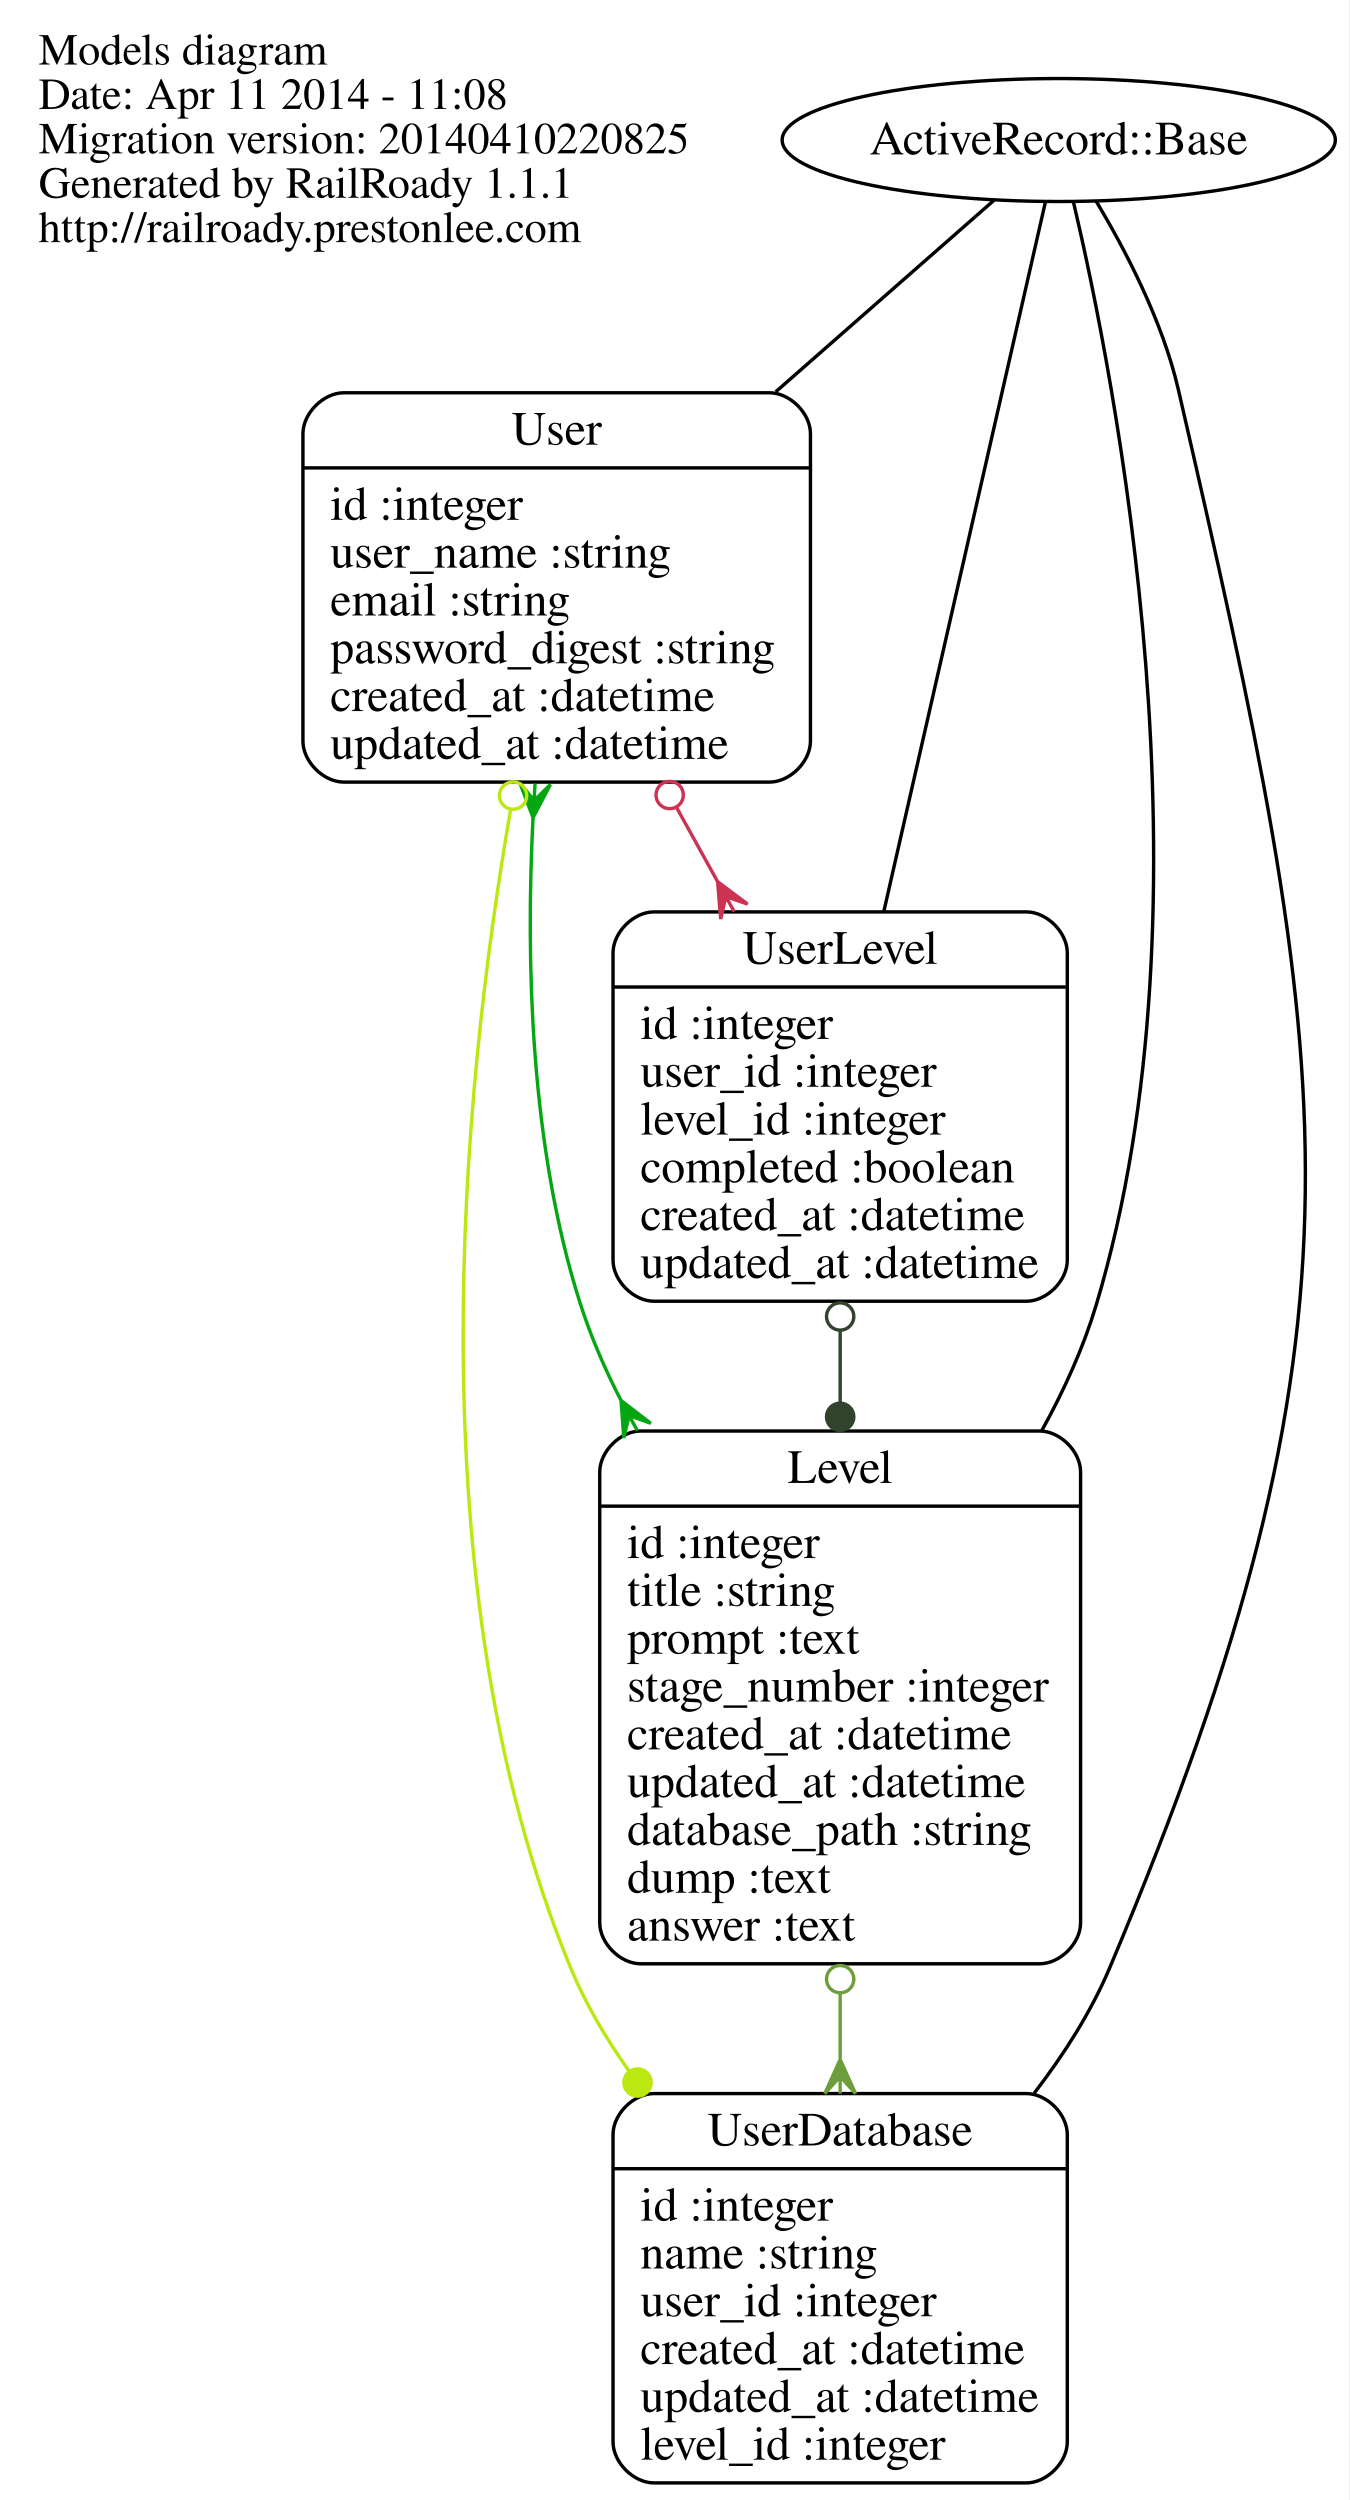
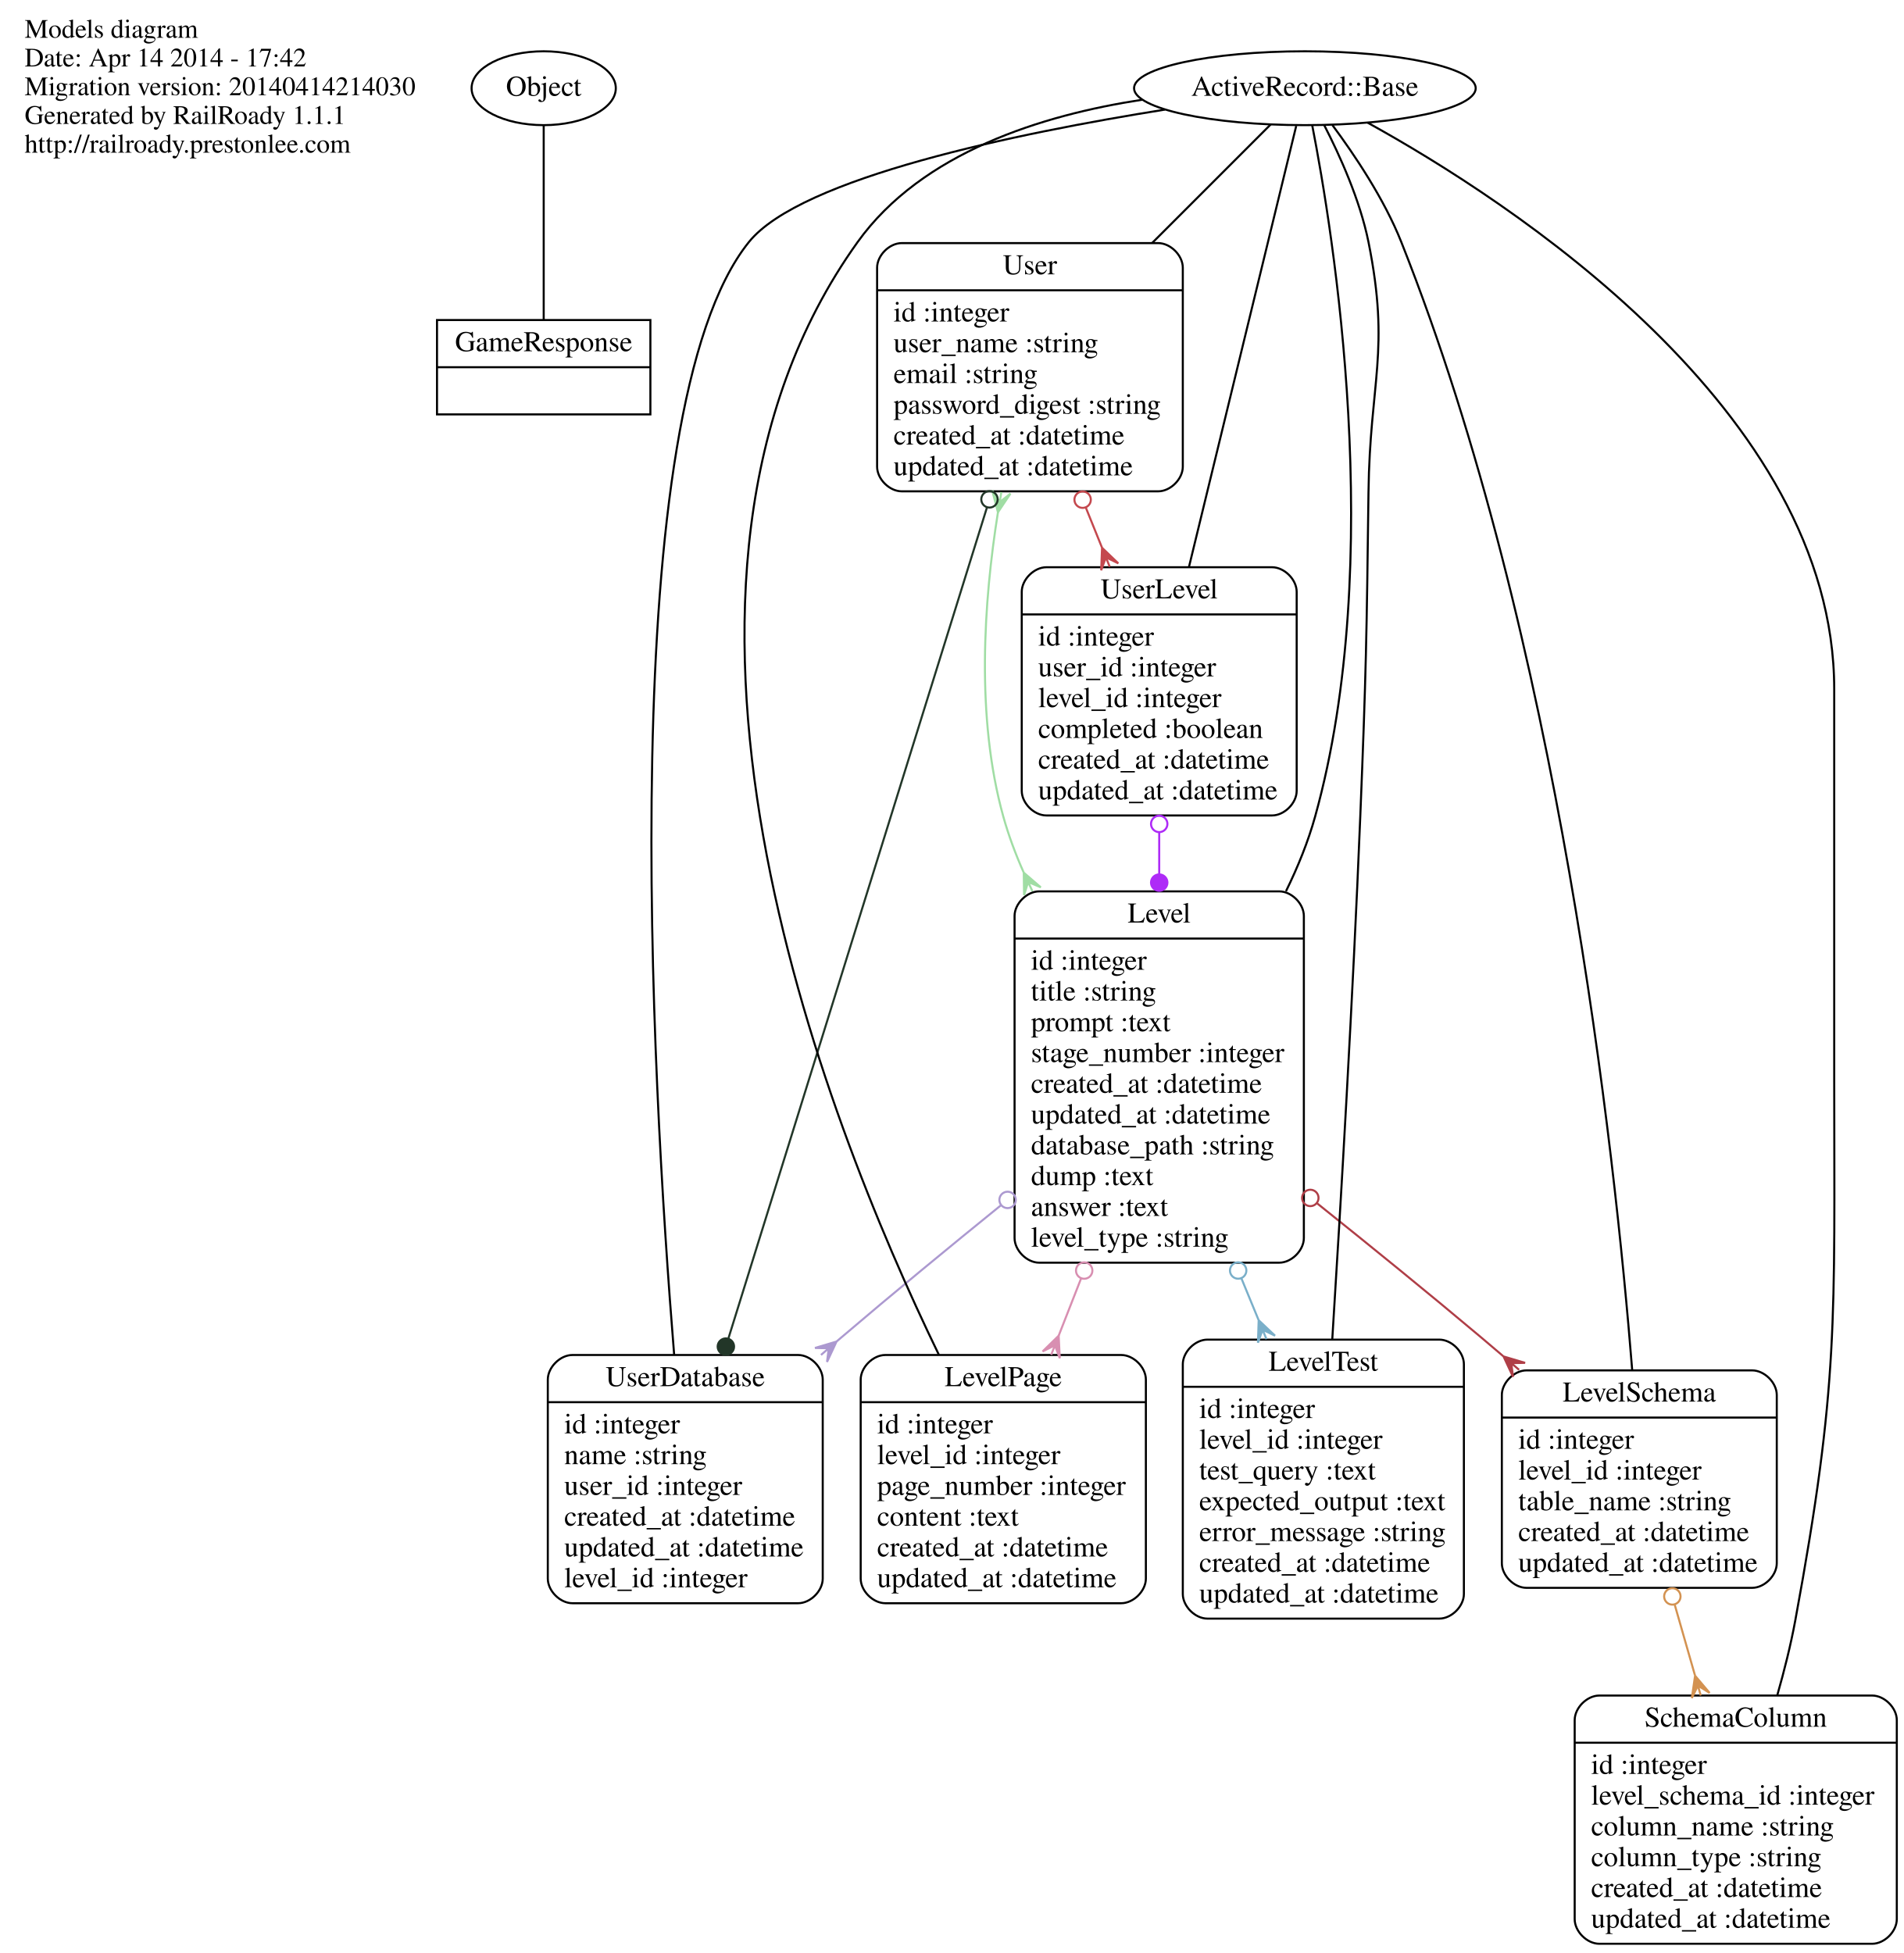
- <svg xmlns="http://www.w3.org/2000/svg" width="395pt" height="732pt" viewBox="0.00 0.00 395.00 732.00">
-   <g id="graph0" class="graph" transform="scale(1 1) rotate(0) translate(4 728)">
-     <polygon fill="white" stroke="none" points="-4,4 -4,-728 391,-728 391,4 -4,4" />
+ <svg xmlns="http://www.w3.org/2000/svg" width="928pt" height="952pt" viewBox="0.00 0.00 928.00 952.00">
+   <g id="graph0" class="graph" transform="scale(1 1) rotate(0) translate(4 948)">
+     <polygon fill="white" stroke="none" points="-4,4 -4,-948 924,-948 924,4 -4,4" />
    <g id="node1" class="node">
-       <text text-anchor="start" x="7.312" y="-709.1" font-family="Times,serif" font-size="13.00">Models diagram</text>
-       <text text-anchor="start" x="7.312" y="-696.1" font-family="Times,serif" font-size="13.00">Date: Apr 11 2014 - 11:08</text>
-       <text text-anchor="start" x="7.312" y="-683.1" font-family="Times,serif" font-size="13.00">Migration version: 20140410220825</text>
-       <text text-anchor="start" x="7.312" y="-670.1" font-family="Times,serif" font-size="13.00">Generated by RailRoady 1.1.1</text>
-       <text text-anchor="start" x="7.312" y="-657.1" font-family="Times,serif" font-size="13.00">http://railroady.prestonlee.com</text>
+       <text text-anchor="start" x="8" y="-929.6" font-family="Times,serif" font-size="13.00">Models diagram</text>
+       <text text-anchor="start" x="8" y="-915.6" font-family="Times,serif" font-size="13.00">Date: Apr 14 2014 - 17:42</text>
+       <text text-anchor="start" x="8" y="-901.6" font-family="Times,serif" font-size="13.00">Migration version: 20140414214030</text>
+       <text text-anchor="start" x="8" y="-887.6" font-family="Times,serif" font-size="13.00">Generated by RailRoady 1.1.1</text>
+       <text text-anchor="start" x="8" y="-873.6" font-family="Times,serif" font-size="13.00">http://railroady.prestonlee.com</text>
    </g>
    <g id="node2" class="node">
-       <path fill="none" stroke="black" d="M183.605,-153C183.605,-153 300.395,-153 300.395,-153 306.395,-153 312.395,-159 312.395,-165 312.395,-165 312.395,-297 312.395,-297 312.395,-303 306.395,-309 300.395,-309 300.395,-309 183.605,-309 183.605,-309 177.605,-309 171.605,-303 171.605,-297 171.605,-297 171.605,-165 171.605,-165 171.605,-159 177.605,-153 183.605,-153" />
-       <text text-anchor="middle" x="242" y="-293.8" font-family="Times,serif" font-size="14.00">Level</text>
-       <polyline fill="none" stroke="black" points="171.605,-287 312.395,-287 " />
-       <text text-anchor="start" x="179.605" y="-271.8" font-family="Times,serif" font-size="14.00">id :integer</text>
-       <text text-anchor="start" x="179.605" y="-257.8" font-family="Times,serif" font-size="14.00">title :string</text>
-       <text text-anchor="start" x="179.605" y="-243.8" font-family="Times,serif" font-size="14.00">prompt :text</text>
-       <text text-anchor="start" x="179.605" y="-229.8" font-family="Times,serif" font-size="14.00">stage_number :integer</text>
-       <text text-anchor="start" x="179.605" y="-215.8" font-family="Times,serif" font-size="14.00">created_at :datetime</text>
-       <text text-anchor="start" x="179.605" y="-201.8" font-family="Times,serif" font-size="14.00">updated_at :datetime</text>
-       <text text-anchor="start" x="179.605" y="-187.8" font-family="Times,serif" font-size="14.00">database_path :string</text>
-       <text text-anchor="start" x="179.605" y="-173.8" font-family="Times,serif" font-size="14.00">dump :text</text>
-       <text text-anchor="start" x="179.605" y="-159.8" font-family="Times,serif" font-size="14.00">answer :text</text>
+       <polygon fill="none" stroke="black" points="209,-746 209,-792 313,-792 313,-746 209,-746" />
+       <text text-anchor="middle" x="261" y="-776.8" font-family="Times,serif" font-size="14.00">GameResponse</text>
+       <polyline fill="none" stroke="black" points="209,-769 313,-769 " />
+       <text text-anchor="middle" x="261" y="-753.8" font-family="Times,serif" font-size="14.00"> </text>
+     </g>
+     <g id="node3" class="node">
+       <path fill="none" stroke="black" d="M502.5,-332.5C502.5,-332.5 619.5,-332.5 619.5,-332.5 625.5,-332.5 631.5,-338.5 631.5,-344.5 631.5,-344.5 631.5,-501.5 631.5,-501.5 631.5,-507.5 625.5,-513.5 619.5,-513.5 619.5,-513.5 502.5,-513.5 502.5,-513.5 496.5,-513.5 490.5,-507.5 490.5,-501.5 490.5,-501.5 490.5,-344.5 490.5,-344.5 490.5,-338.5 496.5,-332.5 502.5,-332.5" />
+       <text text-anchor="middle" x="561" y="-498.3" font-family="Times,serif" font-size="14.00">Level</text>
+       <polyline fill="none" stroke="black" points="490.5,-490.5 631.5,-490.5 " />
+       <text text-anchor="start" x="498.5" y="-475.3" font-family="Times,serif" font-size="14.00">id :integer</text>
+       <text text-anchor="start" x="498.5" y="-460.3" font-family="Times,serif" font-size="14.00">title :string</text>
+       <text text-anchor="start" x="498.5" y="-445.3" font-family="Times,serif" font-size="14.00">prompt :text</text>
+       <text text-anchor="start" x="498.5" y="-430.3" font-family="Times,serif" font-size="14.00">stage_number :integer</text>
+       <text text-anchor="start" x="498.5" y="-415.3" font-family="Times,serif" font-size="14.00">created_at :datetime</text>
+       <text text-anchor="start" x="498.5" y="-400.3" font-family="Times,serif" font-size="14.00">updated_at :datetime</text>
+       <text text-anchor="start" x="498.5" y="-385.3" font-family="Times,serif" font-size="14.00">database_path :string</text>
+       <text text-anchor="start" x="498.5" y="-370.3" font-family="Times,serif" font-size="14.00">dump :text</text>
+       <text text-anchor="start" x="498.5" y="-355.3" font-family="Times,serif" font-size="14.00">answer :text</text>
+       <text text-anchor="start" x="498.5" y="-340.3" font-family="Times,serif" font-size="14.00">level_type :string</text>
    </g>
    <g id="node4" class="node">
-       <path fill="none" stroke="black" d="M187.495,-1C187.495,-1 296.505,-1 296.505,-1 302.505,-1 308.505,-7 308.505,-13 308.505,-13 308.505,-103 308.505,-103 308.505,-109 302.505,-115 296.505,-115 296.505,-115 187.495,-115 187.495,-115 181.495,-115 175.495,-109 175.495,-103 175.495,-103 175.495,-13 175.495,-13 175.495,-7 181.495,-1 187.495,-1" />
-       <text text-anchor="middle" x="242" y="-99.8" font-family="Times,serif" font-size="14.00">UserDatabase</text>
-       <polyline fill="none" stroke="black" points="175.495,-93 308.505,-93 " />
-       <text text-anchor="start" x="183.495" y="-77.8" font-family="Times,serif" font-size="14.00">id :integer</text>
-       <text text-anchor="start" x="183.495" y="-63.8" font-family="Times,serif" font-size="14.00">name :string</text>
-       <text text-anchor="start" x="183.495" y="-49.8" font-family="Times,serif" font-size="14.00">user_id :integer</text>
-       <text text-anchor="start" x="183.495" y="-35.8" font-family="Times,serif" font-size="14.00">created_at :datetime</text>
-       <text text-anchor="start" x="183.495" y="-21.8" font-family="Times,serif" font-size="14.00">updated_at :datetime</text>
-       <text text-anchor="start" x="183.495" y="-7.8" font-family="Times,serif" font-size="14.00">level_id :integer</text>
+       <path fill="none" stroke="black" d="M427.5,-166.5C427.5,-166.5 542.5,-166.5 542.5,-166.5 548.5,-166.5 554.5,-172.5 554.5,-178.5 554.5,-178.5 554.5,-275.5 554.5,-275.5 554.5,-281.5 548.5,-287.5 542.5,-287.5 542.5,-287.5 427.5,-287.5 427.5,-287.5 421.5,-287.5 415.5,-281.5 415.5,-275.5 415.5,-275.5 415.5,-178.5 415.5,-178.5 415.5,-172.5 421.5,-166.5 427.5,-166.5" />
+       <text text-anchor="middle" x="485" y="-272.3" font-family="Times,serif" font-size="14.00">LevelPage</text>
+       <polyline fill="none" stroke="black" points="415.5,-264.5 554.5,-264.5 " />
+       <text text-anchor="start" x="423.5" y="-249.3" font-family="Times,serif" font-size="14.00">id :integer</text>
+       <text text-anchor="start" x="423.5" y="-234.3" font-family="Times,serif" font-size="14.00">level_id :integer</text>
+       <text text-anchor="start" x="423.5" y="-219.3" font-family="Times,serif" font-size="14.00">page_number :integer</text>
+       <text text-anchor="start" x="423.5" y="-204.3" font-family="Times,serif" font-size="14.00">content :text</text>
+       <text text-anchor="start" x="423.5" y="-189.3" font-family="Times,serif" font-size="14.00">created_at :datetime</text>
+       <text text-anchor="start" x="423.5" y="-174.3" font-family="Times,serif" font-size="14.00">updated_at :datetime</text>
+     </g>
+     <g id="edge3" class="edge">
+       <path fill="none" stroke="#d88fb1" d="M522.958,-324.893C519.257,-315.445 515.556,-305.997 511.996,-296.91" />
+       <ellipse fill="none" stroke="#d88fb1" cx="524.433" cy="-328.658" rx="4" ry="4" />
+       <polygon fill="#d88fb1" stroke="#d88fb1" points="511.991,-296.897 512.533,-285.944 510.167,-292.241 508.343,-287.586 508.343,-287.586 508.343,-287.586 510.167,-292.241 504.153,-289.227 511.991,-296.897 511.991,-296.897" />
+     </g>
+     <g id="node5" class="node">
+       <path fill="none" stroke="black" d="M740,-174C740,-174 850,-174 850,-174 856,-174 862,-180 862,-186 862,-186 862,-268 862,-268 862,-274 856,-280 850,-280 850,-280 740,-280 740,-280 734,-280 728,-274 728,-268 728,-268 728,-186 728,-186 728,-180 734,-174 740,-174" />
+       <text text-anchor="middle" x="795" y="-264.8" font-family="Times,serif" font-size="14.00">LevelSchema</text>
+       <polyline fill="none" stroke="black" points="728,-257 862,-257 " />
+       <text text-anchor="start" x="736" y="-241.8" font-family="Times,serif" font-size="14.00">id :integer</text>
+       <text text-anchor="start" x="736" y="-226.8" font-family="Times,serif" font-size="14.00">level_id :integer</text>
+       <text text-anchor="start" x="736" y="-211.8" font-family="Times,serif" font-size="14.00">table_name :string</text>
+       <text text-anchor="start" x="736" y="-196.8" font-family="Times,serif" font-size="14.00">created_at :datetime</text>
+       <text text-anchor="start" x="736" y="-181.8" font-family="Times,serif" font-size="14.00">updated_at :datetime</text>
+     </g>
+     <g id="edge5" class="edge">
+       <path fill="none" stroke="#af3e47" d="M637.98,-361.407C663.642,-340.894 692.245,-317.686 718,-296 721.47,-293.078 725.011,-290.065 728.574,-287.009" />
+       <ellipse fill="none" stroke="#af3e47" cx="634.649" cy="-364.066" rx="4" ry="4" />
+       <polygon fill="#af3e47" stroke="#af3e47" points="728.82,-286.797 739.331,-283.673 732.606,-283.531 736.392,-280.265 736.392,-280.265 736.392,-280.265 732.606,-283.531 733.453,-276.858 728.82,-286.797 728.82,-286.797" />
+     </g>
+     <g id="node6" class="node">
+       <path fill="none" stroke="black" d="M584.5,-159C584.5,-159 697.5,-159 697.5,-159 703.5,-159 709.5,-165 709.5,-171 709.5,-171 709.5,-283 709.5,-283 709.5,-289 703.5,-295 697.5,-295 697.5,-295 584.5,-295 584.5,-295 578.5,-295 572.5,-289 572.5,-283 572.5,-283 572.5,-171 572.5,-171 572.5,-165 578.5,-159 584.5,-159" />
+       <text text-anchor="middle" x="641" y="-279.8" font-family="Times,serif" font-size="14.00">LevelTest</text>
+       <polyline fill="none" stroke="black" points="572.5,-272 709.5,-272 " />
+       <text text-anchor="start" x="580.5" y="-256.8" font-family="Times,serif" font-size="14.00">id :integer</text>
+       <text text-anchor="start" x="580.5" y="-241.8" font-family="Times,serif" font-size="14.00">level_id :integer</text>
+       <text text-anchor="start" x="580.5" y="-226.8" font-family="Times,serif" font-size="14.00">test_query :text</text>
+       <text text-anchor="start" x="580.5" y="-211.8" font-family="Times,serif" font-size="14.00">expected_output :text</text>
+       <text text-anchor="start" x="580.5" y="-196.8" font-family="Times,serif" font-size="14.00">error_message :string</text>
+       <text text-anchor="start" x="580.5" y="-181.8" font-family="Times,serif" font-size="14.00">created_at :datetime</text>
+       <text text-anchor="start" x="580.5" y="-166.8" font-family="Times,serif" font-size="14.00">updated_at :datetime</text>
+     </g>
+     <g id="edge4" class="edge">
+       <path fill="none" stroke="#7aafc9" d="M601.105,-324.746C603.874,-318.031 606.642,-311.318 609.357,-304.735" />
+       <ellipse fill="none" stroke="#7aafc9" cx="599.481" cy="-328.684" rx="4" ry="4" />
+       <polygon fill="#7aafc9" stroke="#7aafc9" points="609.477,-304.444 617.449,-296.915 611.383,-299.821 613.289,-295.199 613.289,-295.199 613.289,-295.199 611.383,-299.821 609.129,-293.483 609.477,-304.444 609.477,-304.444" />
+     </g>
+     <g id="node9" class="node">
+       <path fill="none" stroke="black" d="M275,-166.5C275,-166.5 385,-166.5 385,-166.5 391,-166.5 397,-172.5 397,-178.5 397,-178.5 397,-275.5 397,-275.5 397,-281.5 391,-287.5 385,-287.5 385,-287.5 275,-287.5 275,-287.5 269,-287.5 263,-281.5 263,-275.5 263,-275.5 263,-178.5 263,-178.5 263,-172.5 269,-166.5 275,-166.5" />
+       <text text-anchor="middle" x="330" y="-272.3" font-family="Times,serif" font-size="14.00">UserDatabase</text>
+       <polyline fill="none" stroke="black" points="263,-264.5 397,-264.5 " />
+       <text text-anchor="start" x="271" y="-249.3" font-family="Times,serif" font-size="14.00">id :integer</text>
+       <text text-anchor="start" x="271" y="-234.3" font-family="Times,serif" font-size="14.00">name :string</text>
+       <text text-anchor="start" x="271" y="-219.3" font-family="Times,serif" font-size="14.00">user_id :integer</text>
+       <text text-anchor="start" x="271" y="-204.3" font-family="Times,serif" font-size="14.00">created_at :datetime</text>
+       <text text-anchor="start" x="271" y="-189.3" font-family="Times,serif" font-size="14.00">updated_at :datetime</text>
+       <text text-anchor="start" x="271" y="-174.3" font-family="Times,serif" font-size="14.00">level_id :integer</text>
+     </g>
+     <g id="edge2" class="edge">
+       <path fill="none" stroke="#ac99d0" d="M483.898,-360.516C458.845,-340.222 431.053,-317.37 406,-296 405.293,-295.397 404.583,-294.79 403.87,-294.179" />
+       <ellipse fill="none" stroke="#ac99d0" cx="487.095" cy="-363.102" rx="4" ry="4" />
+       <polygon fill="#ac99d0" stroke="#ac99d0" points="403.728,-294.057 399.095,-284.117 399.942,-290.791 396.156,-287.525 396.156,-287.525 396.156,-287.525 399.942,-290.791 393.217,-290.932 403.728,-294.057 403.728,-294.057" />
+     </g>
+     <g id="node7" class="node">
+       <path fill="none" stroke="black" d="M775.5,-0.5C775.5,-0.5 908.5,-0.5 908.5,-0.5 914.5,-0.5 920.5,-6.5 920.5,-12.5 920.5,-12.5 920.5,-109.5 920.5,-109.5 920.5,-115.5 914.5,-121.5 908.5,-121.5 908.5,-121.5 775.5,-121.5 775.5,-121.5 769.5,-121.5 763.5,-115.5 763.5,-109.5 763.5,-109.5 763.5,-12.5 763.5,-12.5 763.5,-6.5 769.5,-0.5 775.5,-0.5" />
+       <text text-anchor="middle" x="842" y="-106.3" font-family="Times,serif" font-size="14.00">SchemaColumn</text>
+       <polyline fill="none" stroke="black" points="763.5,-98.5 920.5,-98.5 " />
+       <text text-anchor="start" x="771.5" y="-83.3" font-family="Times,serif" font-size="14.00">id :integer</text>
+       <text text-anchor="start" x="771.5" y="-68.3" font-family="Times,serif" font-size="14.00">level_schema_id :integer</text>
+       <text text-anchor="start" x="771.5" y="-53.3" font-family="Times,serif" font-size="14.00">column_name :string</text>
+       <text text-anchor="start" x="771.5" y="-38.3" font-family="Times,serif" font-size="14.00">column_type :string</text>
+       <text text-anchor="start" x="771.5" y="-23.3" font-family="Times,serif" font-size="14.00">created_at :datetime</text>
+       <text text-anchor="start" x="771.5" y="-8.3" font-family="Times,serif" font-size="14.00">updated_at :datetime</text>
+     </g>
+     <g id="edge8" class="edge">
+       <path fill="none" stroke="#d39251" d="M812.265,-165.756C815.463,-154.599 818.826,-142.862 822.095,-131.457" />
+       <ellipse fill="none" stroke="#d39251" cx="811.102" cy="-169.813" rx="4" ry="4" />
+       <polygon fill="#d39251" stroke="#d39251" points="822.181,-131.155 829.262,-122.782 823.559,-126.349 824.936,-121.542 824.936,-121.542 824.936,-121.542 823.559,-126.349 820.61,-120.302 822.181,-131.155 822.181,-131.155" />
+     </g>
+     <g id="node8" class="node">
+       <path fill="none" stroke="black" d="M435.5,-708.5C435.5,-708.5 560.5,-708.5 560.5,-708.5 566.5,-708.5 572.5,-714.5 572.5,-720.5 572.5,-720.5 572.5,-817.5 572.5,-817.5 572.5,-823.5 566.5,-829.5 560.5,-829.5 560.5,-829.5 435.5,-829.5 435.5,-829.5 429.5,-829.5 423.5,-823.5 423.5,-817.5 423.5,-817.5 423.5,-720.5 423.5,-720.5 423.5,-714.5 429.5,-708.5 435.5,-708.5" />
+       <text text-anchor="middle" x="498" y="-814.3" font-family="Times,serif" font-size="14.00">User</text>
+       <polyline fill="none" stroke="black" points="423.5,-806.5 572.5,-806.5 " />
+       <text text-anchor="start" x="431.5" y="-791.3" font-family="Times,serif" font-size="14.00">id :integer</text>
+       <text text-anchor="start" x="431.5" y="-776.3" font-family="Times,serif" font-size="14.00">user_name :string</text>
+       <text text-anchor="start" x="431.5" y="-761.3" font-family="Times,serif" font-size="14.00">email :string</text>
+       <text text-anchor="start" x="431.5" y="-746.3" font-family="Times,serif" font-size="14.00">password_digest :string</text>
+       <text text-anchor="start" x="431.5" y="-731.3" font-family="Times,serif" font-size="14.00">created_at :datetime</text>
+       <text text-anchor="start" x="431.5" y="-716.3" font-family="Times,serif" font-size="14.00">updated_at :datetime</text>
+     </g>
+     <g id="edge13" class="edge">
+       <path fill="none" stroke="#a0dda4" d="M482.394,-698.244C475.472,-654.841 471.564,-598.289 485,-550 487.541,-540.867 490.943,-531.734 494.902,-522.793" />
+       <polygon fill="#a0dda4" stroke="#a0dda4" points="482.399,-698.276 479.622,-708.884 483.229,-703.206 484.059,-708.137 484.059,-708.137 484.059,-708.137 483.229,-703.206 488.497,-707.39 482.399,-698.276 482.399,-698.276" />
+       <polygon fill="#a0dda4" stroke="#a0dda4" points="494.985,-522.614 503.294,-515.457 497.101,-518.084 499.216,-513.553 499.216,-513.553 499.216,-513.553 497.101,-518.084 495.139,-511.649 494.985,-522.614 494.985,-522.614" />
+     </g>
+     <g id="edge14" class="edge">
+       <path fill="none" stroke="#223628" d="M477.035,-700.611C444.787,-596.959 383.367,-399.536 351.062,-295.698" />
+       <ellipse fill="none" stroke="#223628" cx="478.272" cy="-704.587" rx="4" ry="4" />
+       <ellipse fill="#223628" stroke="#223628" cx="349.785" cy="-291.596" rx="4" ry="4" />
+     </g>
+     <g id="node10" class="node">
+       <path fill="none" stroke="black" d="M506,-550.5C506,-550.5 616,-550.5 616,-550.5 622,-550.5 628,-556.5 628,-562.5 628,-562.5 628,-659.5 628,-659.5 628,-665.5 622,-671.5 616,-671.5 616,-671.5 506,-671.5 506,-671.5 500,-671.5 494,-665.5 494,-659.5 494,-659.5 494,-562.5 494,-562.5 494,-556.5 500,-550.5 506,-550.5" />
+       <text text-anchor="middle" x="561" y="-656.3" font-family="Times,serif" font-size="14.00">UserLevel</text>
+       <polyline fill="none" stroke="black" points="494,-648.5 628,-648.5 " />
+       <text text-anchor="start" x="502" y="-633.3" font-family="Times,serif" font-size="14.00">id :integer</text>
+       <text text-anchor="start" x="502" y="-618.3" font-family="Times,serif" font-size="14.00">user_id :integer</text>
+       <text text-anchor="start" x="502" y="-603.3" font-family="Times,serif" font-size="14.00">level_id :integer</text>
+       <text text-anchor="start" x="502" y="-588.3" font-family="Times,serif" font-size="14.00">completed :boolean</text>
+       <text text-anchor="start" x="502" y="-573.3" font-family="Times,serif" font-size="14.00">created_at :datetime</text>
+       <text text-anchor="start" x="502" y="-558.3" font-family="Times,serif" font-size="14.00">updated_at :datetime</text>
+     </g>
+     <g id="edge12" class="edge">
+       <path fill="none" stroke="#c4484e" d="M525.257,-700.506C527.857,-694.068 530.496,-687.533 533.102,-681.081" />
+       <ellipse fill="none" stroke="#c4484e" cx="523.675" cy="-704.424" rx="4" ry="4" />
+       <polygon fill="#c4484e" stroke="#c4484e" points="533.143,-680.98 541.06,-673.392 535.015,-676.344 536.887,-671.707 536.887,-671.707 536.887,-671.707 535.015,-676.344 532.715,-670.022 533.143,-680.98 533.143,-680.98" />
+     </g>
+     <g id="edge17" class="edge">
+       <path fill="none" stroke="#ae2bf7" d="M561,-542.322C561,-535.645 561,-528.78 561,-521.879" />
+       <ellipse fill="none" stroke="#ae2bf7" cx="561" cy="-546.381" rx="4" ry="4" />
+       <ellipse fill="#ae2bf7" stroke="#ae2bf7" cx="561" cy="-517.77" rx="4" ry="4" />
+     </g>
+     <g id="node11" class="node">
+       <ellipse fill="none" stroke="black" cx="261" cy="-905" rx="35.145" ry="18" />
+       <text text-anchor="middle" x="261" y="-901.3" font-family="Times,serif" font-size="14.00">Object</text>
    </g>
    <g id="edge1" class="edge">
-       <path fill="none" stroke="#6e9d3b" d="M242,-144.488C242,-138.075 242,-131.662 242,-125.394" />
-       <ellipse fill="none" stroke="#6e9d3b" cx="242" cy="-148.505" rx="4" ry="4" />
-       <polygon fill="#6e9d3b" stroke="#6e9d3b" points="242,-125.007 246.5,-115.007 242,-120.007 242,-115.007 242,-115.007 242,-115.007 242,-120.007 237.5,-115.007 242,-125.007 242,-125.007" />
+       <path fill="none" stroke="black" d="M261,-886.756C261,-862.582 261,-818.608 261,-792.072" />
    </g>
-     <g id="node3" class="node">
-       <path fill="none" stroke="black" d="M96.698,-499C96.698,-499 221.302,-499 221.302,-499 227.302,-499 233.302,-505 233.302,-511 233.302,-511 233.302,-601 233.302,-601 233.302,-607 227.302,-613 221.302,-613 221.302,-613 96.698,-613 96.698,-613 90.698,-613 84.698,-607 84.698,-601 84.698,-601 84.698,-511 84.698,-511 84.698,-505 90.698,-499 96.698,-499" />
-       <text text-anchor="middle" x="159" y="-597.8" font-family="Times,serif" font-size="14.00">User</text>
-       <polyline fill="none" stroke="black" points="84.698,-591 233.302,-591 " />
-       <text text-anchor="start" x="92.698" y="-575.8" font-family="Times,serif" font-size="14.00">id :integer</text>
-       <text text-anchor="start" x="92.698" y="-561.8" font-family="Times,serif" font-size="14.00">user_name :string</text>
-       <text text-anchor="start" x="92.698" y="-547.8" font-family="Times,serif" font-size="14.00">email :string</text>
-       <text text-anchor="start" x="92.698" y="-533.8" font-family="Times,serif" font-size="14.00">password_digest :string</text>
-       <text text-anchor="start" x="92.698" y="-519.8" font-family="Times,serif" font-size="14.00">created_at :datetime</text>
-       <text text-anchor="start" x="92.698" y="-505.8" font-family="Times,serif" font-size="14.00">updated_at :datetime</text>
-     </g>
-     <g id="edge4" class="edge">
-       <path fill="none" stroke="#04a612" d="M152.072,-488.488C149.923,-446.615 151.232,-391.984 166,-346 169.027,-336.573 173.08,-327.198 177.743,-318.107" />
-       <polygon fill="#04a612" stroke="#04a612" points="152.078,-488.591 148.176,-498.839 152.373,-493.582 152.668,-498.574 152.668,-498.574 152.668,-498.574 152.373,-493.582 157.16,-498.308 152.078,-488.591 152.078,-488.591" />
-       <polygon fill="#04a612" stroke="#04a612" points="177.845,-317.918 186.555,-311.256 180.22,-313.518 182.596,-309.119 182.596,-309.119 182.596,-309.119 180.22,-313.518 178.636,-306.981 177.845,-317.918 177.845,-317.918" />
-     </g>
-     <g id="edge5" class="edge">
-       <path fill="none" stroke="#bae810" d="M145.466,-490.759C131.293,-408.714 116.889,-263.962 163,-152 167.359,-141.416 173.397,-131.157 180.211,-121.557" />
-       <ellipse fill="none" stroke="#bae810" cx="146.226" cy="-495.047" rx="4" ry="4" />
-       <ellipse fill="#bae810" stroke="#bae810" cx="182.664" cy="-118.237" rx="4" ry="4" />
-     </g>
-     <g id="node5" class="node">
-       <path fill="none" stroke="black" d="M187.495,-347C187.495,-347 296.505,-347 296.505,-347 302.505,-347 308.505,-353 308.505,-359 308.505,-359 308.505,-449 308.505,-449 308.505,-455 302.505,-461 296.505,-461 296.505,-461 187.495,-461 187.495,-461 181.495,-461 175.495,-455 175.495,-449 175.495,-449 175.495,-359 175.495,-359 175.495,-353 181.495,-347 187.495,-347" />
-       <text text-anchor="middle" x="242" y="-445.8" font-family="Times,serif" font-size="14.00">UserLevel</text>
-       <polyline fill="none" stroke="black" points="175.495,-439 308.505,-439 " />
-       <text text-anchor="start" x="183.495" y="-423.8" font-family="Times,serif" font-size="14.00">id :integer</text>
-       <text text-anchor="start" x="183.495" y="-409.8" font-family="Times,serif" font-size="14.00">user_id :integer</text>
-       <text text-anchor="start" x="183.495" y="-395.8" font-family="Times,serif" font-size="14.00">level_id :integer</text>
-       <text text-anchor="start" x="183.495" y="-381.8" font-family="Times,serif" font-size="14.00">completed :boolean</text>
-       <text text-anchor="start" x="183.495" y="-367.8" font-family="Times,serif" font-size="14.00">created_at :datetime</text>
-       <text text-anchor="start" x="183.495" y="-353.8" font-family="Times,serif" font-size="14.00">updated_at :datetime</text>
-     </g>
-     <g id="edge3" class="edge">
-       <path fill="none" stroke="#cc3352" d="M194.171,-491.438C198.093,-484.35 202.093,-477.121 206.025,-470.015" />
-       <ellipse fill="none" stroke="#cc3352" cx="192.079" cy="-495.219" rx="4" ry="4" />
-       <polygon fill="#cc3352" stroke="#cc3352" points="206.118,-469.848 214.897,-463.277 208.538,-465.473 210.959,-461.098 210.959,-461.098 210.959,-461.098 208.538,-465.473 207.022,-458.919 206.118,-469.848 206.118,-469.848" />
-     </g>
-     <g id="edge8" class="edge">
-       <path fill="none" stroke="#31432c" d="M242,-338.282C242,-331.444 242,-324.418 242,-317.394" />
-       <ellipse fill="none" stroke="#31432c" cx="242" cy="-342.534" rx="4" ry="4" />
-       <ellipse fill="#31432c" stroke="#31432c" cx="242" cy="-313.159" rx="4" ry="4" />
-     </g>
-     <g id="node6" class="node">
-       <ellipse fill="none" stroke="black" cx="306" cy="-687" rx="80.982" ry="18" />
-       <text text-anchor="middle" x="306" y="-682.8" font-family="Times,serif" font-size="14.00">ActiveRecord::Base</text>
-     </g>
-     <g id="edge2" class="edge">
-       <path fill="none" stroke="black" d="M310.299,-668.883C322.24,-618.215 352.663,-465.094 317,-346 313.228,-333.404 307.567,-320.912 301.012,-309.07" />
+     <g id="node12" class="node">
+       <ellipse fill="none" stroke="black" cx="632" cy="-905" rx="83.265" ry="18" />
+       <text text-anchor="middle" x="632" y="-901.3" font-family="Times,serif" font-size="14.00">ActiveRecord::Base</text>
    </g>
    <g id="edge6" class="edge">
-       <path fill="none" stroke="black" d="M287.083,-669.4C270.799,-655.109 246.326,-633.633 223.121,-613.269" />
+       <path fill="none" stroke="black" d="M635.56,-886.982C645.702,-835.167 671.847,-675.24 637,-550 633.576,-537.694 628.59,-525.389 622.784,-513.553" />
    </g>
    <g id="edge7" class="edge">
-       <path fill="none" stroke="black" d="M316.968,-669.072C325.409,-654.978 336.386,-634.046 341,-614 387.102,-413.712 400.723,-341.433 321,-152 315.535,-139.015 307.579,-126.501 298.794,-115.089" />
+       <path fill="none" stroke="black" d="M552.726,-899.386C504.116,-891.972 445.371,-873.778 414,-830 295.08,-664.048 397.172,-403.9 453.598,-287.625" />
    </g>
    <g id="edge9" class="edge">
-       <path fill="none" stroke="black" d="M302.093,-668.845C292.893,-628.45 269.531,-525.88 254.795,-461.177" />
+       <path fill="none" stroke="black" d="M645.381,-887.069C656.08,-872.686 670.629,-851.075 679,-830 755.914,-636.367 783.028,-386.875 791.53,-280.163" />
+     </g>
+     <g id="edge10" class="edge">
+       <path fill="none" stroke="black" d="M641.426,-886.981C648.947,-872.369 658.883,-850.484 663,-830 673.685,-776.841 663.686,-762.218 663,-708 662.111,-637.761 661.85,-620.187 659,-550 655.423,-461.888 649.434,-360.314 645.355,-295.194" />
+     </g>
+     <g id="edge11" class="edge">
+       <path fill="none" stroke="black" d="M662.609,-888.186C730.951,-850.435 890,-747.972 890,-612 890,-612 890,-612 890,-422 890,-304.363 892.362,-273.681 871,-158 868.803,-146.101 865.661,-133.587 862.25,-121.669" />
+     </g>
+     <g id="edge15" class="edge">
+       <path fill="none" stroke="black" d="M615.3,-887.3C600.707,-872.707 578.612,-850.612 557.518,-829.518" />
+     </g>
+     <g id="edge16" class="edge">
+       <path fill="none" stroke="black" d="M563.831,-894.581C492.157,-883.154 386.309,-861.436 361,-830 294.961,-747.974 313.595,-422.876 324.586,-287.572" />
+     </g>
+     <g id="edge18" class="edge">
+       <path fill="none" stroke="black" d="M627.771,-886.609C617.696,-845.171 591.89,-739.041 575.47,-671.511" />
    </g>
  </g>
</svg>
